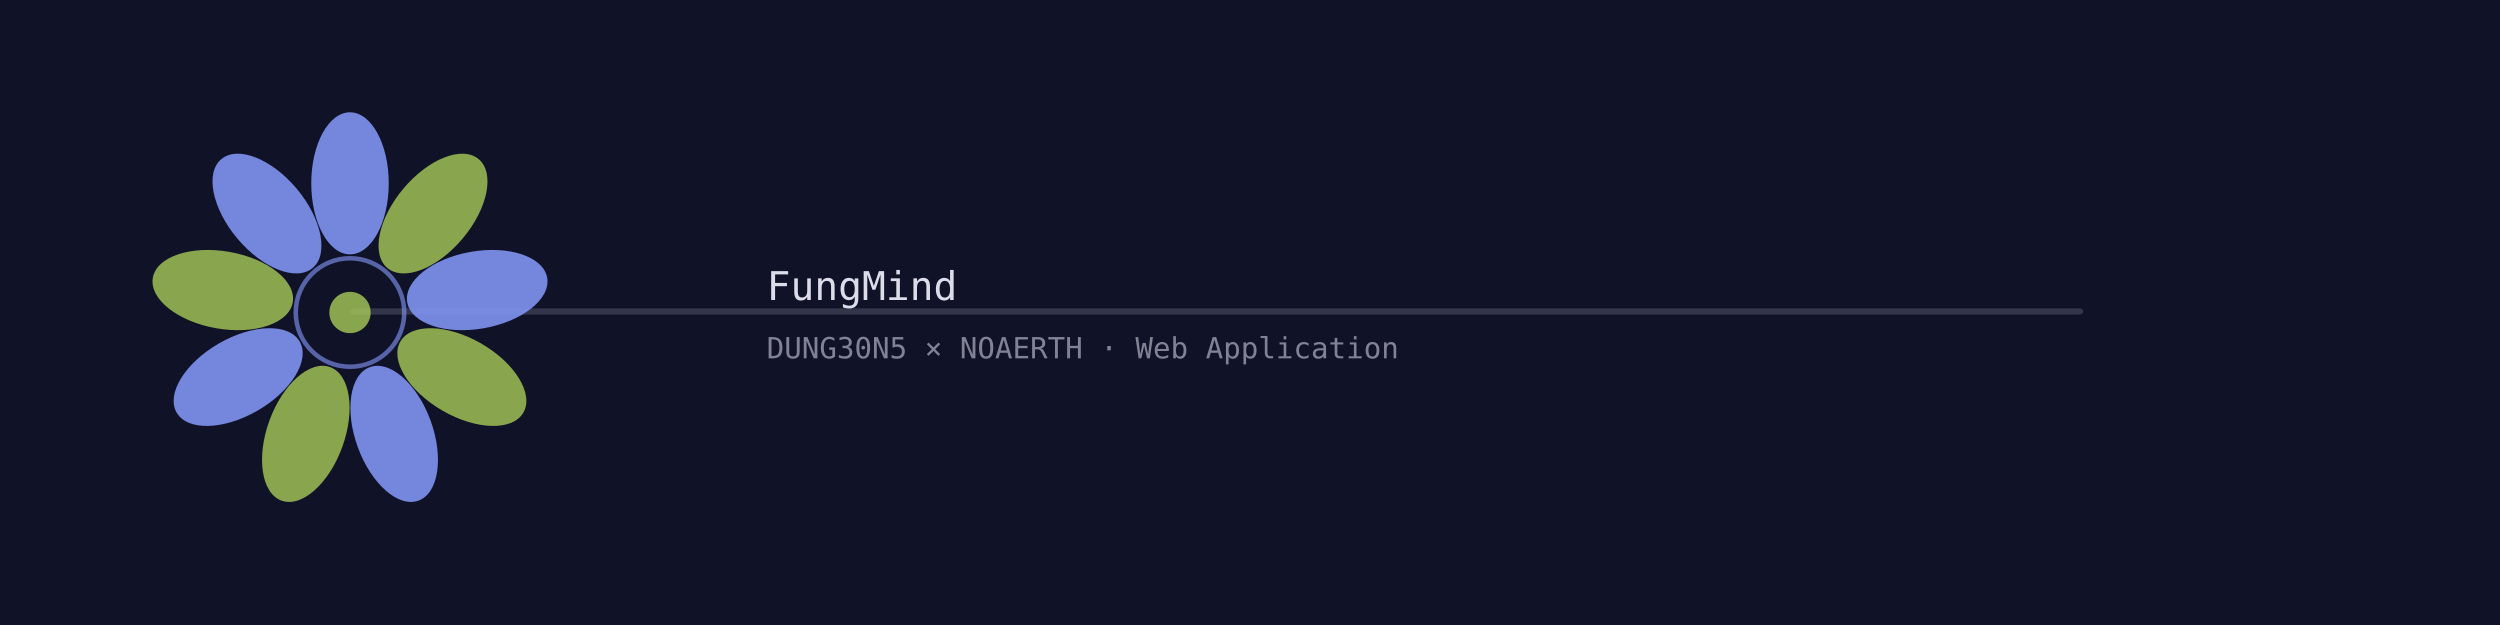
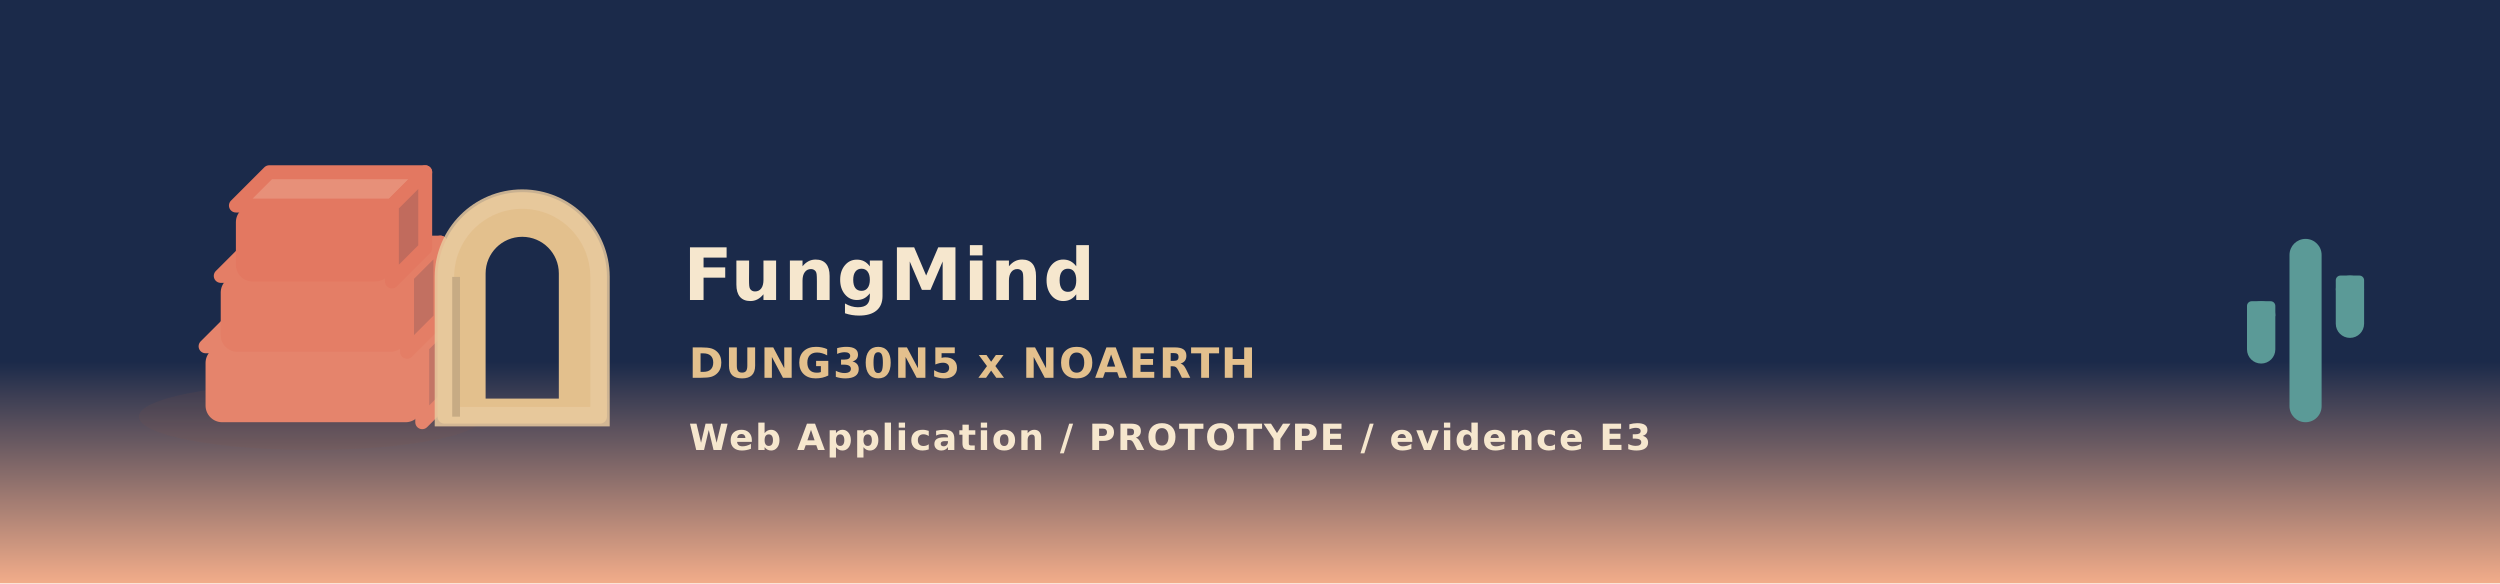
- <svg xmlns="http://www.w3.org/2000/svg" viewBox="0 0 1200 300" width="1200" height="300" role="img" aria-label="FungMind identity object">
-   <rect width="1200" height="300" fill="#101228" />
-   <defs>
-     <linearGradient id="gft" x1="0" y1="0" x2="1" y2="1">
-       <stop offset="0%" stop-color="#8093f1" />
-       <stop offset="100%" stop-color="#a7c957" />
-     </linearGradient>
-   </defs>
-   <rect x="168.00" y="148.00" width="832.00" height="3.00" rx="2.00" fill="rgba(242,242,255,0.160)" opacity="1.00" />
-   <g>
-     <ellipse cx="168.00" cy="88.00" rx="18.60" ry="34.10" fill="rgba(128,147,241,0.900)" opacity="1.00" transform="rotate(0.0 168.00 88.00)" />
-     <ellipse cx="207.85" cy="102.51" rx="18.60" ry="34.10" fill="rgba(167,201,87,0.800)" opacity="1.00" transform="rotate(40.0 207.85 102.51)" />
-     <ellipse cx="229.06" cy="139.23" rx="18.60" ry="34.10" fill="rgba(128,147,241,0.900)" opacity="1.00" transform="rotate(80.0 229.06 139.23)" />
-     <ellipse cx="221.69" cy="181.00" rx="18.60" ry="34.10" fill="rgba(167,201,87,0.800)" opacity="1.00" transform="rotate(120.0 221.69 181.00)" />
-     <ellipse cx="189.21" cy="208.26" rx="18.60" ry="34.10" fill="rgba(128,147,241,0.900)" opacity="1.00" transform="rotate(160.0 189.21 208.26)" />
-     <ellipse cx="146.79" cy="208.26" rx="18.60" ry="34.10" fill="rgba(167,201,87,0.800)" opacity="1.00" transform="rotate(200.0 146.79 208.26)" />
-     <ellipse cx="114.31" cy="181.00" rx="18.60" ry="34.10" fill="rgba(128,147,241,0.900)" opacity="1.00" transform="rotate(240.0 114.31 181.00)" />
-     <ellipse cx="106.94" cy="139.23" rx="18.60" ry="34.10" fill="rgba(167,201,87,0.800)" opacity="1.00" transform="rotate(280.0 106.94 139.23)" />
-     <ellipse cx="128.15" cy="102.51" rx="18.60" ry="34.10" fill="rgba(128,147,241,0.900)" opacity="1.00" transform="rotate(320.0 128.15 102.51)" />
-     <circle cx="168.00" cy="150.00" r="26.04" fill="none" stroke="rgba(128,147,241,0.900)" stroke-width="2.17" opacity="0.70" />
-     <circle cx="168.00" cy="150.00" r="9.92" fill="rgba(167,201,87,0.800)" opacity="1.00" />
-   </g>
-   <text x="368" y="144" font-family="ui-monospace,Menlo,monospace" font-size="19" fill="rgba(242,242,255,0.900)">FungMind</text>
-   <text x="368" y="172" font-family="ui-monospace,Menlo,monospace" font-size="14" fill="rgba(242,242,255,0.500)">DUNG30N5 × NOAERTH · Web Application</text>
+ <svg xmlns="http://www.w3.org/2000/svg" width="900" height="210" viewBox="0 0 900 210" role="img" aria-label="FungMind - identity object">
+   <linearGradient id="skyf" x1="0" y1="0" x2="0" y2="1">
+     <stop offset="0" stop-color="#1b2a4a" />
+     <stop offset="0.62" stop-color="#1b2a4a" />
+     <stop offset="1" stop-color="#f3ad8a" />
+   </linearGradient>
+   <rect width="900" height="210" fill="url(#skyf)" />
+   <rect x="0" y="352" width="900" height="-142" fill="#e3c08d" />
+   <rect x="0" y="352" width="900" height="3" fill="#e6c596" />
+   <ellipse cx="112" cy="150" rx="62" ry="12" fill="rgba(138,90,68,0.11)" />
+   <path d="M74,124.67 L152,124.67 L164,112.67 L86,112.67 Z" fill="#e99a82" stroke="#e5846c" stroke-width="5" stroke-linejoin="round" />
+   <path d="M152,124.67 L164,112.67 L164,140 L152,152 Z" fill="#c37566" stroke="#e5846c" stroke-width="5" stroke-linejoin="round" />
+   <rect x="74" y="124.67" width="78" height="27.33" rx="6" fill="#e5846c" />
+   <path d="M79.46,99.33 L146.54,99.33 L158.54,87.33 L91.46,87.33 Z" fill="#e8957d" stroke="#e47e66" stroke-width="5" stroke-linejoin="round" />
+   <path d="M146.54,99.33 L158.54,87.33 L158.54,114.67 L146.54,126.67 Z" fill="#c27061" stroke="#e47e66" stroke-width="5" stroke-linejoin="round" />
+   <rect x="79.46" y="99.33" width="67.08" height="27.33" rx="6" fill="#e47e66" />
+   <path d="M84.92,74 L141.08,74 L153.08,62 L96.92,62 Z" fill="#e79079" stroke="#e37861" stroke-width="5" stroke-linejoin="round" />
+   <path d="M141.08,74 L153.08,62 L153.08,89.33 L141.08,101.33 Z" fill="#c16b5d" stroke="#e37861" stroke-width="5" stroke-linejoin="round" />
+   <rect x="84.92" y="74" width="56.16" height="27.33" rx="6" fill="#e37861" />
+   <path d="M160,150 L160,99.68 A28,28 0 0 1 216,99.68 L216,150 Z M172.32,146 L172.32,98.43 A15.68,15.68 0 0 1 203.68,98.43 L203.68,146 Z" fill="#e3c08d" fill-rule="evenodd" stroke="#e3c08d" stroke-width="5" stroke-linejoin="round" />
+   <path d="M160,150 L160,99.68 A28,28 0 0 1 216,99.68 L216,150 Z" fill="none" stroke="#e8c99d" stroke-width="7" stroke-linecap="round" opacity="0.85" />
+   <rect x="162.8" y="99.68" width="2.8" height="50.32" fill="#c7ab84" />
+   <text x="246" y="108" font-family="Verdana,DejaVu Sans,sans-serif" font-size="26" font-weight="700" letter-spacing="0.6" fill="#f6e7ce" text-anchor="start">FungMind</text>
+   <text x="248" y="136" font-family="Verdana,DejaVu Sans,sans-serif" font-size="15" font-weight="700" letter-spacing="0.6" fill="#e3c08d" text-anchor="start">DUNG30N5 x NOAERTH</text>
+   <text x="248" y="162" font-family="Verdana,DejaVu Sans,sans-serif" font-size="13" font-weight="700" letter-spacing="0.6" fill="#f6e7ce" text-anchor="start">Web Application  /  PROTOTYPE  /  evidence E3</text>
+   <rect x="824.22" y="86" width="11.56" height="66" rx="5.78" fill="#5b9a97" />
+   <rect x="808.92" y="108.44" width="10.2" height="22.44" rx="5.1" fill="#5b9a97" />
+   <rect x="808.92" y="108.44" width="10.2" height="6.6" rx="1.7" fill="#5b9a97" />
+   <rect x="840.88" y="99.2" width="10.2" height="22.44" rx="5.1" fill="#5b9a97" />
+   <rect x="840.88" y="99.2" width="10.2" height="6.6" rx="1.7" fill="#5b9a97" />
</svg>
